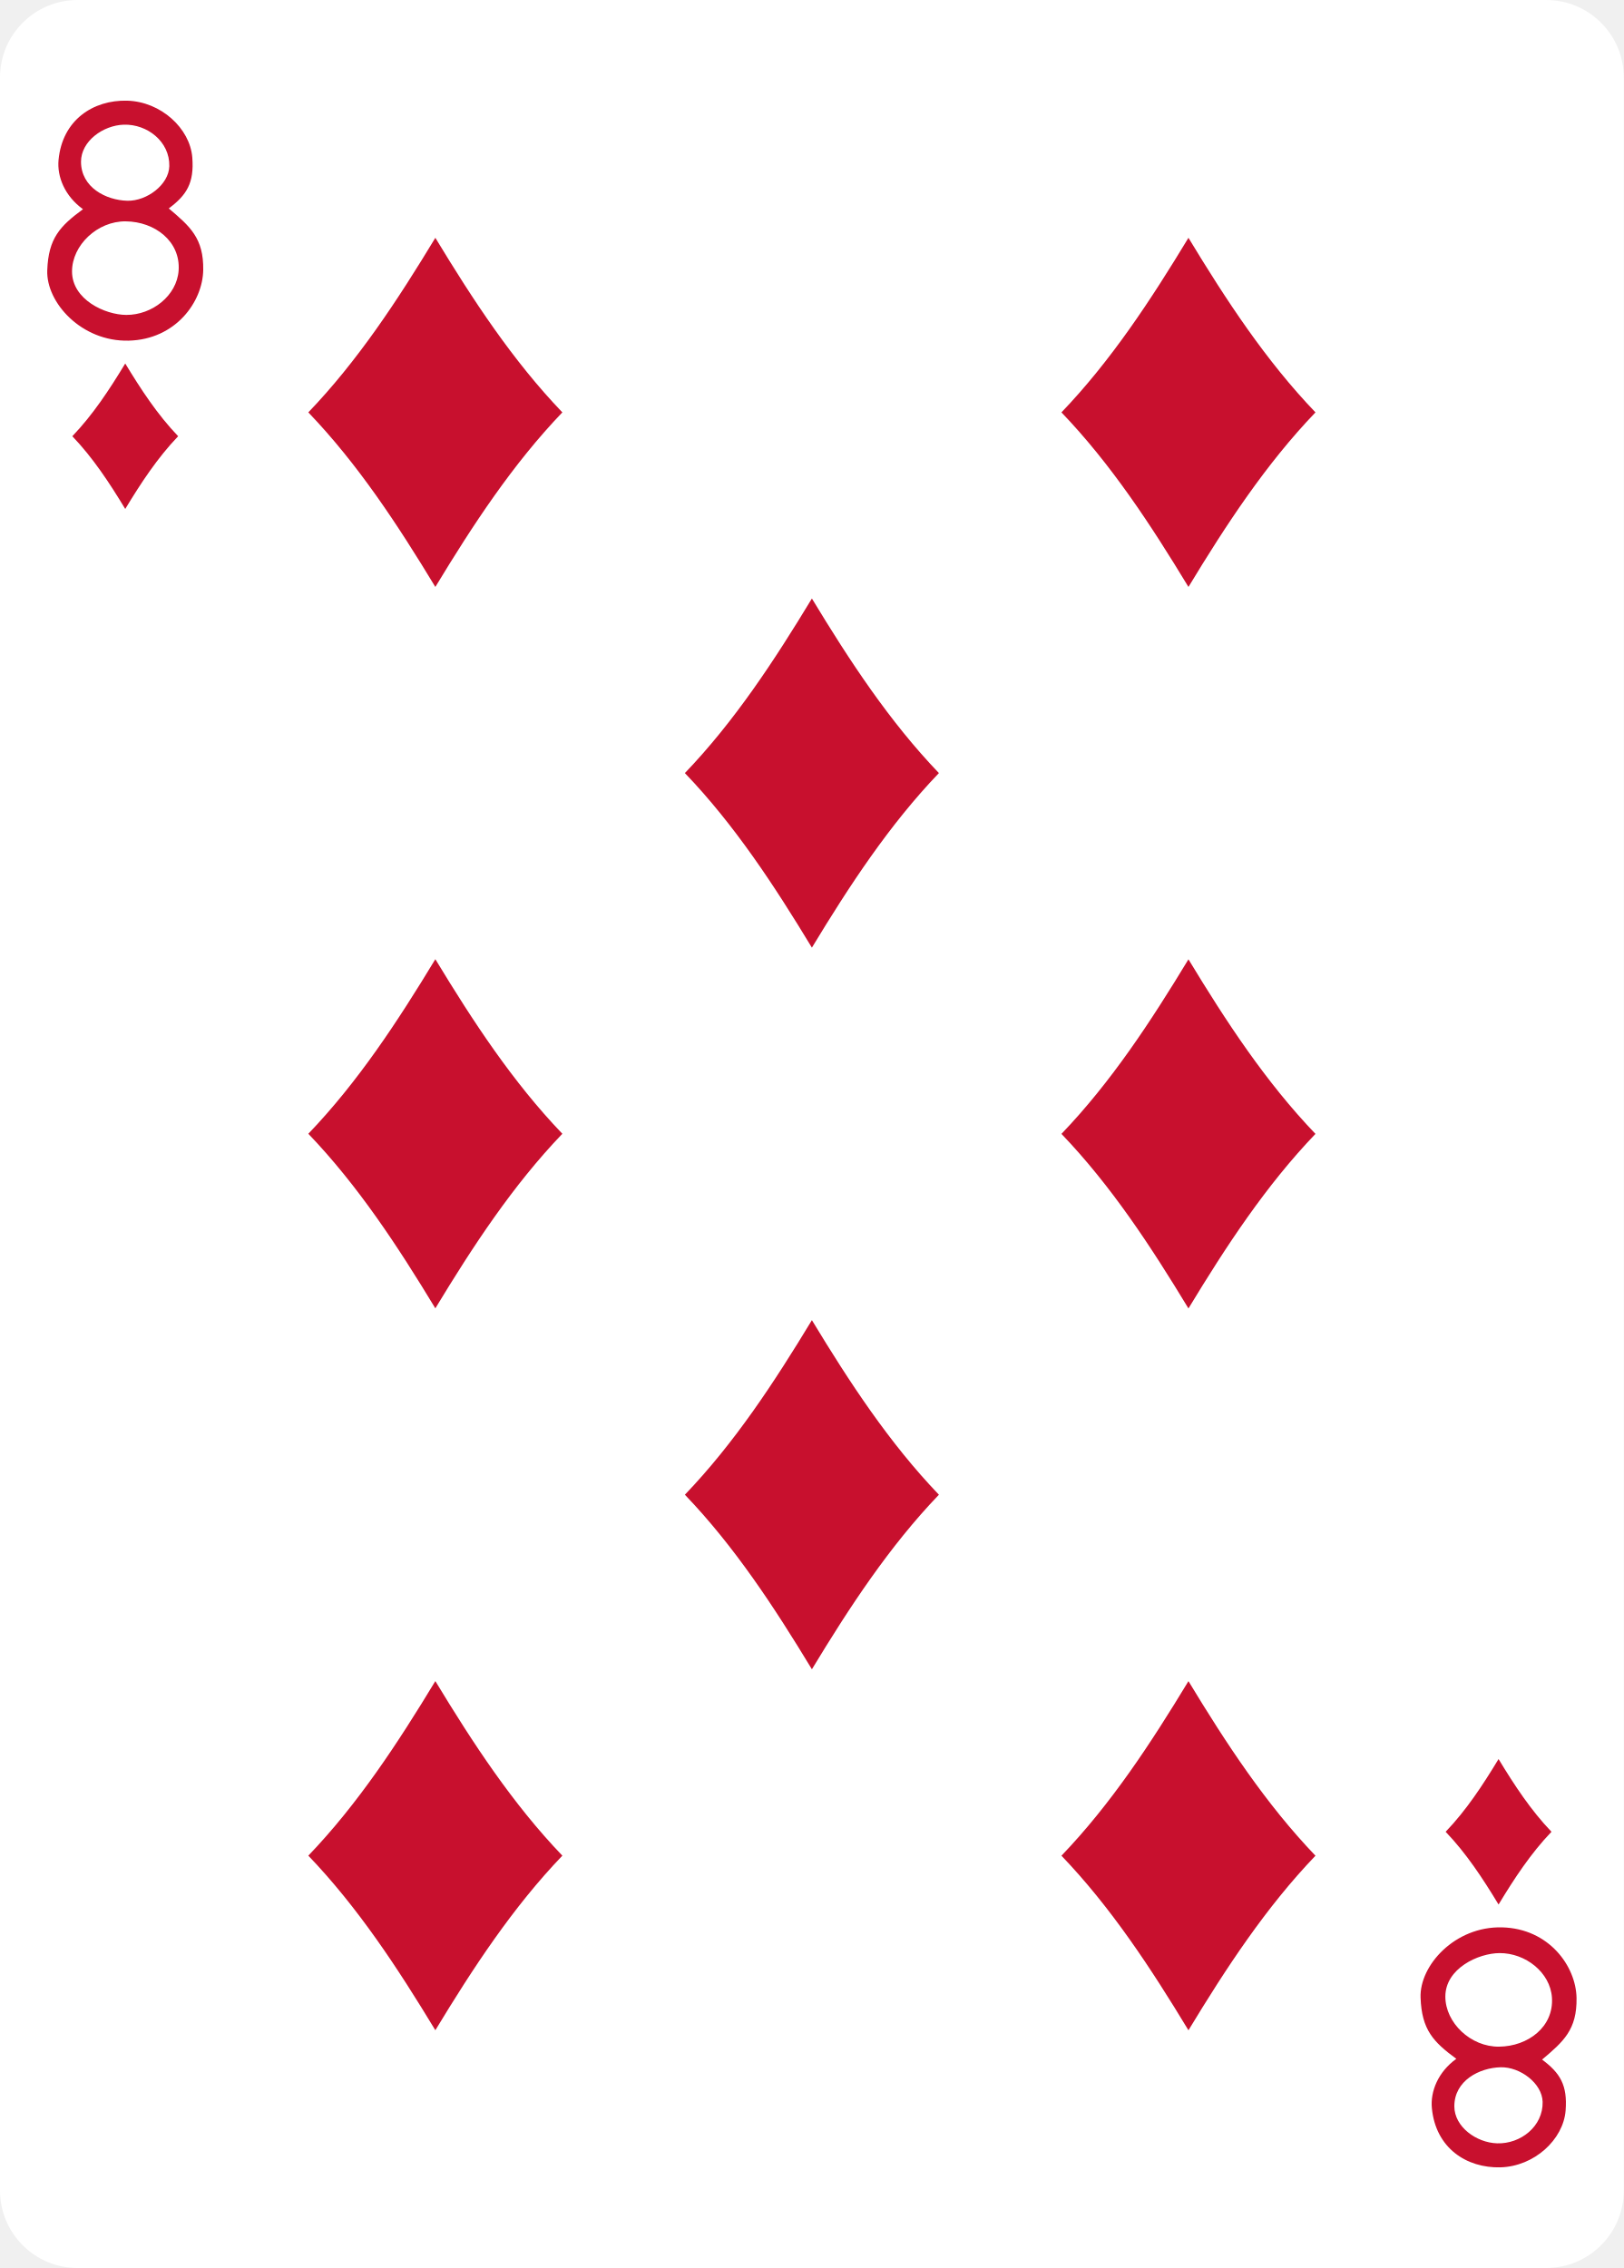
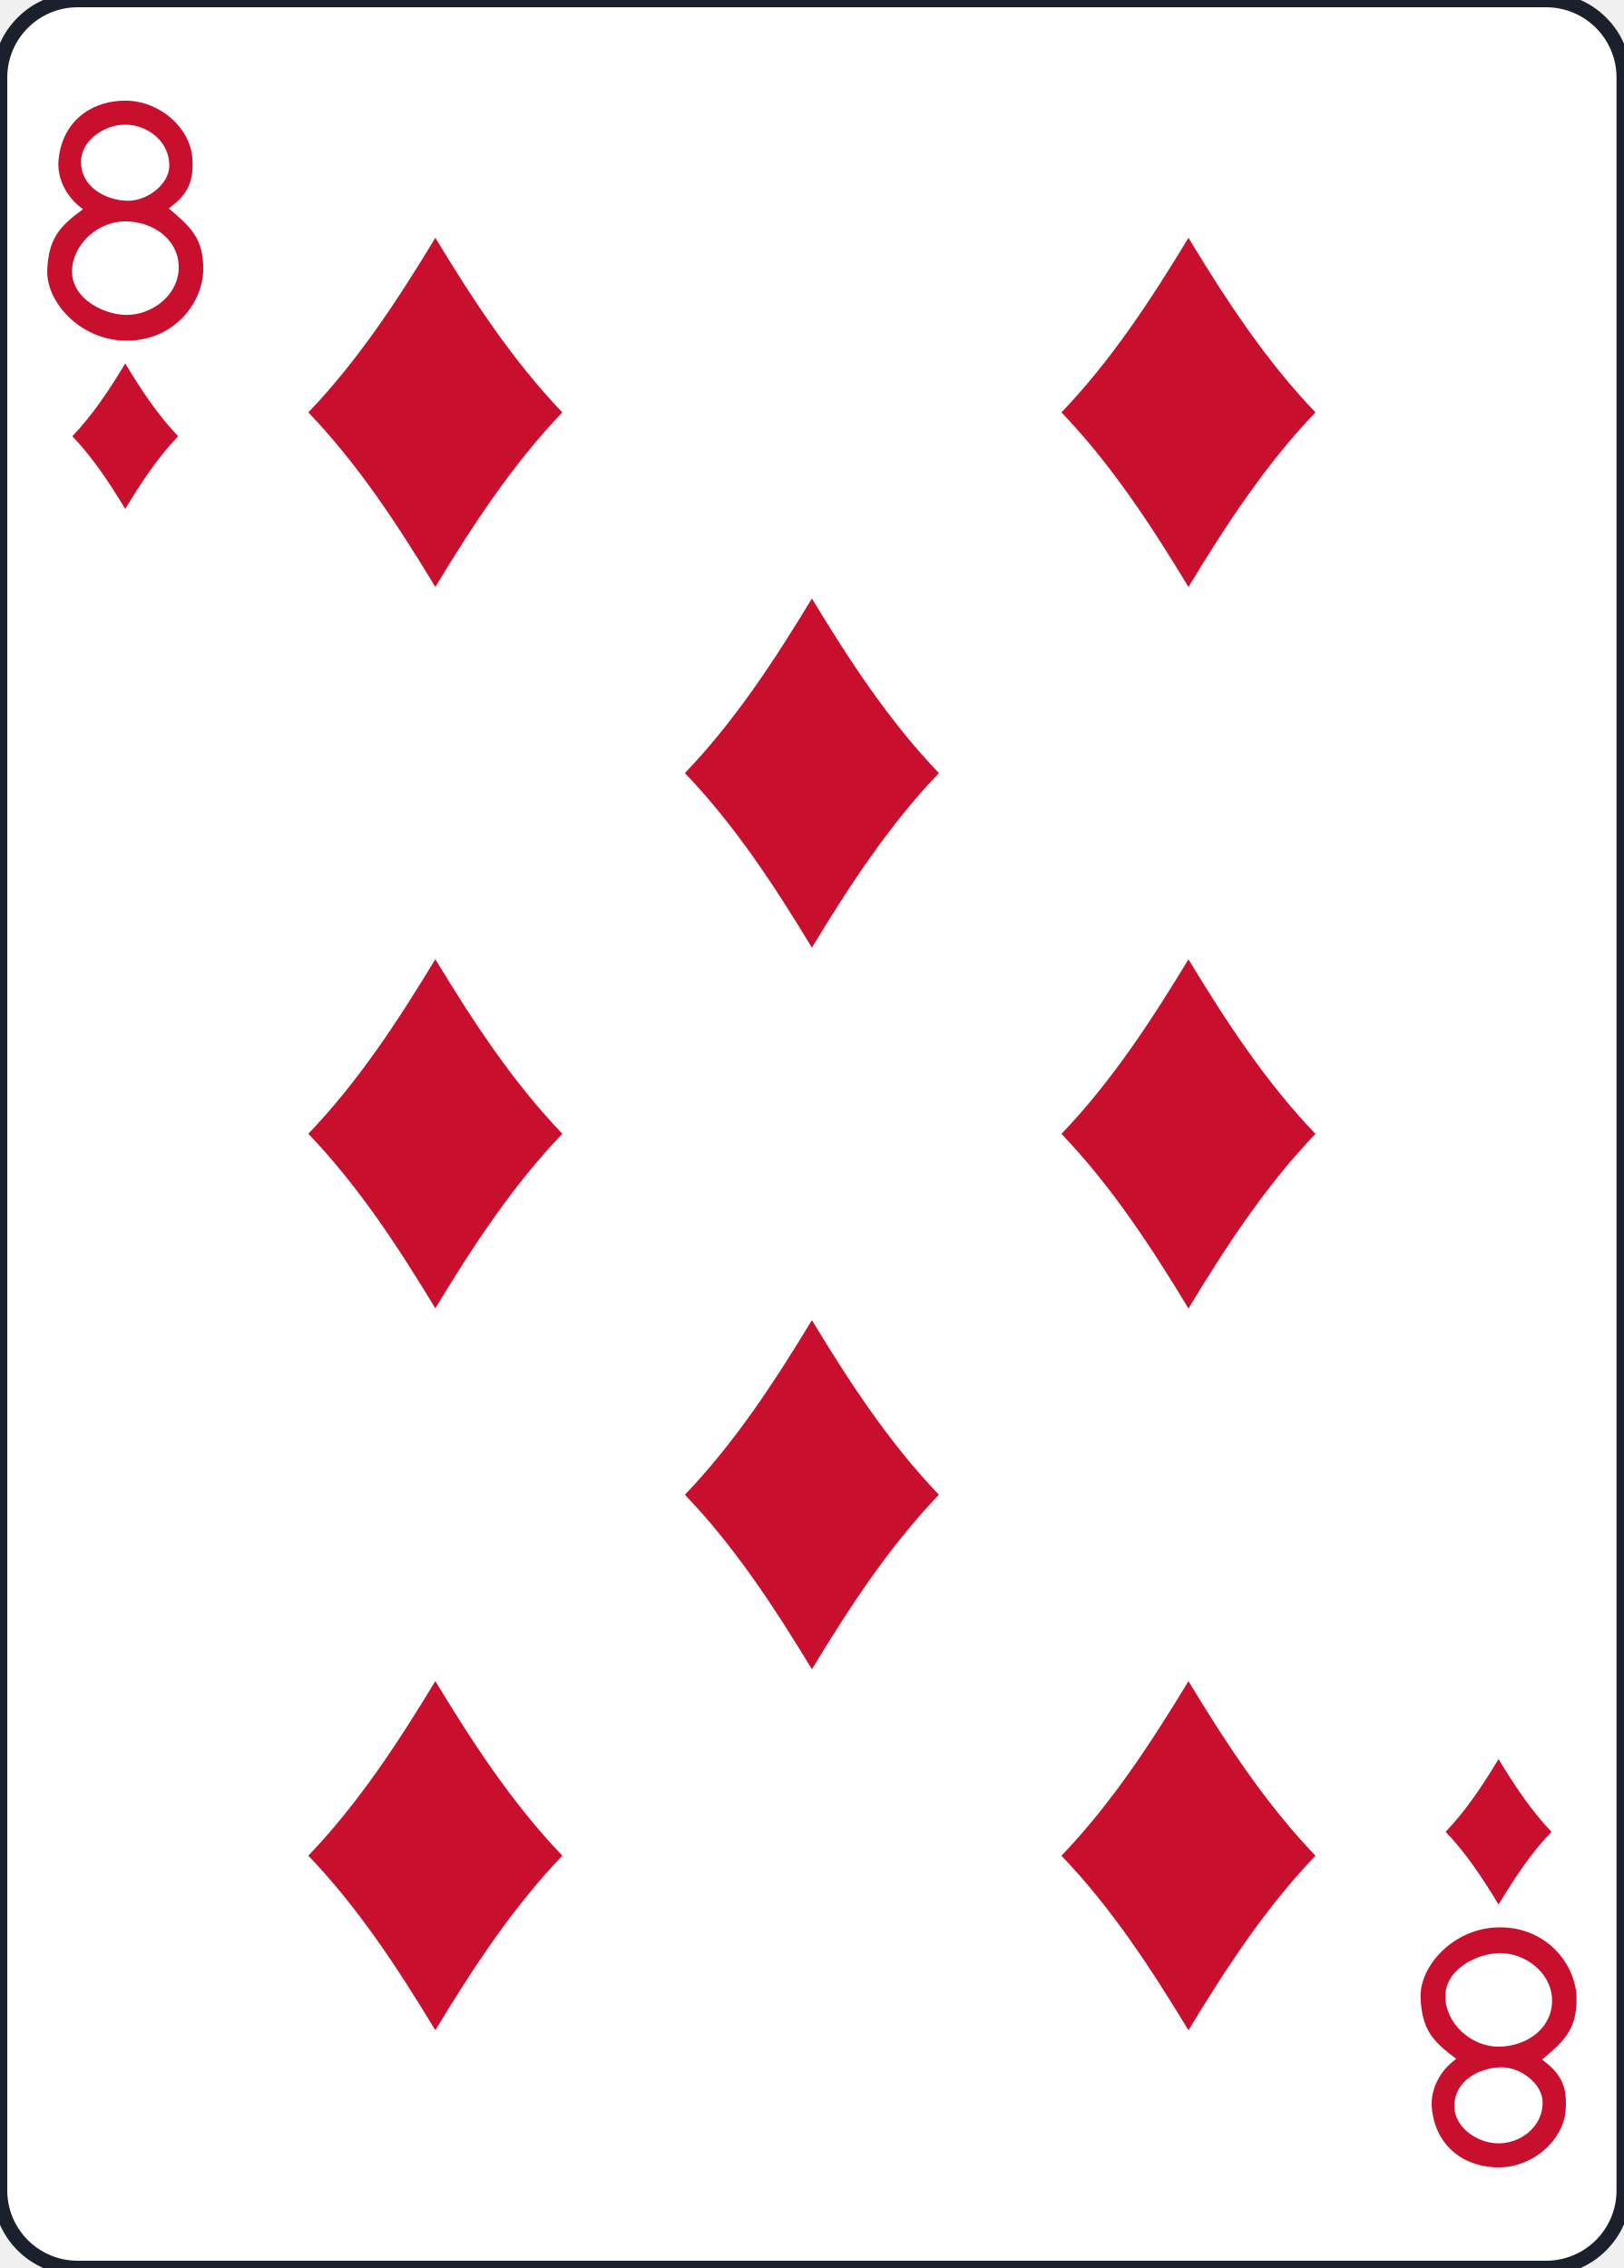
<svg xmlns="http://www.w3.org/2000/svg" width="63mm" height="88mm" viewBox="0 0 238.111 332.599" version="1.1" id="svg8">
  <defs id="defs2" />
  <g id="layer1" transform="translate(-600.1726,-1075.635)">
    <g transform="matrix(1.06667,0,0,1.06667,-1866.62,1108.11)" id="DIAMOND-8">
-       <rect y="-30.445" x="2312.611" height="311.811" width="223.228" id="rect6894-2" style="display:inline;fill:#ffffff;fill-opacity:1;stroke:none;stroke-width:1.001;stroke-miterlimit:4;stroke-dasharray:none;stroke-opacity:1" rx="10.678" ry="10.664" />
+       <rect y="-30.445" x="2312.611" height="311.811" width="223.228" id="rect6894-2" style="display:inline;fill:#ffffff;fill-opacity:1;stroke:#1A202C;stroke-width:2;stroke-miterlimit:4;stroke-dasharray:none;stroke-opacity:1" rx="10.678" ry="10.664" />
      <path id="path6926-2" d="m 2329.828,39.528 c -2.161,-3.569 -4.434,-7.037 -7.275,-10 2.841,-2.963 5.114,-6.431 7.275,-10 2.161,3.569 4.434,7.037 7.275,10 -2.841,2.963 -5.115,6.431 -7.275,10 z" style="display:inline;opacity:1;fill:#c8102e;fill-opacity:1" />
      <path id="path6928-9" d="m 2475.992,50.25 c -5.186,-8.565 -10.643,-16.889 -17.461,-24 6.818,-7.111 12.275,-15.435 17.461,-24 5.186,8.565 10.643,16.889 17.461,24 -6.818,7.111 -12.275,15.435 -17.461,24 z" style="display:inline;opacity:1;fill:#c8102e;fill-opacity:1" />
      <path style="display:inline;opacity:1;fill:#c8102e;fill-opacity:1" d="m 2518.623,231.393 c -2.161,-3.569 -4.434,-7.037 -7.275,-10 2.841,-2.963 5.114,-6.431 7.275,-10 2.161,3.569 4.434,7.037 7.275,10 -2.841,2.963 -5.115,6.431 -7.275,10 z" id="path6930-6" />
      <path id="path6932-2" d="m 2372.459,50.25 c -5.186,-8.565 -10.643,-16.889 -17.461,-24 6.818,-7.111 12.275,-15.435 17.461,-24 5.186,8.565 10.643,16.889 17.461,24 -6.818,7.111 -12.275,15.435 -17.461,24 z" style="display:inline;opacity:1;fill:#c8102e;fill-opacity:1" />
      <path style="display:inline;opacity:1;fill:#c8102e;fill-opacity:1" d="m 2424.225,99.839 c -5.186,-8.565 -10.643,-16.889 -17.461,-24 6.818,-7.111 12.275,-15.435 17.461,-24 5.186,8.565 10.643,16.889 17.461,24 -6.818,7.111 -12.275,15.435 -17.461,24 z" id="path6938-4" />
      <path id="path6942-4" d="m 2372.459,149.428 c -5.186,-8.565 -10.643,-16.889 -17.461,-24 6.818,-7.111 12.275,-15.435 17.461,-24 5.186,8.565 10.643,16.889 17.461,24 -6.818,7.111 -12.275,15.435 -17.461,24 z" style="display:inline;opacity:1;fill:#c8102e;fill-opacity:1" />
      <path id="path6944-9" d="m 2475.992,149.444 c -5.186,-8.565 -10.643,-16.889 -17.461,-24 6.818,-7.111 12.275,-15.435 17.461,-24 5.186,8.565 10.643,16.889 17.461,24 -6.818,7.111 -12.275,15.435 -17.461,24 z" style="display:inline;opacity:1;fill:#c8102e;fill-opacity:1" />
      <path style="display:inline;opacity:1;fill:#c8102e;fill-opacity:1" d="m 2372.459,248.676 c -5.186,-8.565 -10.643,-16.889 -17.461,-24 6.818,-7.111 12.275,-15.435 17.461,-24 5.186,8.565 10.643,16.889 17.461,24 -6.818,7.111 -12.275,15.435 -17.461,24 z" id="path6948-4" />
      <path style="display:inline;opacity:1;fill:#c8102e;fill-opacity:1" d="m 2475.992,248.683 c -5.186,-8.565 -10.643,-16.889 -17.461,-24 6.818,-7.111 12.275,-15.435 17.461,-24 5.186,8.565 10.643,16.889 17.461,24 -6.818,7.111 -12.275,15.435 -17.461,24 z" id="path6950-4" />
      <path id="path6956-4" d="m 2424.225,199.052 c -5.186,-8.565 -10.643,-16.889 -17.461,-24 6.818,-7.111 12.275,-15.435 17.461,-24 5.186,8.565 10.643,16.889 17.461,24 -6.818,7.111 -12.275,15.435 -17.461,24 z" style="display:inline;opacity:1;fill:#c8102e;fill-opacity:1" />
      <path d="m 2319.107,6.727 c 0.157,-4.43 1.759,-6.092 4.913,-8.41 -2.516,-1.815 -3.577,-4.49 -3.361,-6.768 0.518,-5.514 4.776,-8.271 9.423,-8.153 4.65,0.123 8.653,3.809 8.965,7.816 0.271,3.483 -0.764,5.165 -3.235,6.997 2.933,2.476 4.806,4.103 4.737,8.466 -0.069,4.363 -3.781,9.555 -10.251,9.714 -6.47,0.158 -11.351,-5.233 -11.191,-9.663 z m 18.06,0.016 c 0.276,-4.011 -3.269,-6.716 -7.272,-6.756 -3.897,-0.042 -7.382,3.284 -7.382,6.885 0,3.867 4.535,5.969 7.463,5.978 3.56,0.016 6.95,-2.654 7.191,-6.107 z m -1.281,-14.348 c 0.076,-3.374 -3.038,-5.796 -6.252,-5.699 -2.858,0.088 -5.881,2.267 -5.886,5.09 0,3.534 3.441,5.3 6.378,5.368 2.667,0.06 5.699,-2.207 5.76,-4.759 z m 0,0" id="path27-00-7-8-6" style="opacity:1;fill:#c8102e;fill-opacity:1" />
      <path d="m 2507.902,244.195 c 0.157,4.43 1.759,6.092 4.913,8.41 -2.516,1.815 -3.577,4.49 -3.361,6.768 0.518,5.514 4.776,8.271 9.423,8.153 4.65,-0.123 8.653,-3.809 8.965,-7.816 0.271,-3.483 -0.764,-5.165 -3.235,-6.997 2.933,-2.476 4.806,-4.103 4.737,-8.466 -0.069,-4.363 -3.781,-9.556 -10.251,-9.714 -6.47,-0.159 -11.351,5.233 -11.191,9.663 z m 18.06,-0.016 c 0.276,4.011 -3.269,6.716 -7.272,6.756 -3.897,0.042 -7.382,-3.284 -7.382,-6.885 0,-3.867 4.535,-5.969 7.463,-5.978 3.56,-0.016 6.95,2.654 7.191,6.107 z m -1.281,14.348 c 0.076,3.374 -3.038,5.796 -6.252,5.699 -2.858,-0.088 -5.881,-2.267 -5.886,-5.09 0,-3.534 3.441,-5.3 6.378,-5.368 2.667,-0.06 5.699,2.207 5.76,4.759 z m 0,0" id="path27-0-1-9-8" style="opacity:1;fill:#c8102e;fill-opacity:1" />
    </g>
  </g>
  <g id="g862-0" transform="translate(-323.5659,122.7626)">
-     <rect style="opacity:1;vector-effect:none;fill:#006614;fill-opacity:1;stroke:none;stroke-width:1.748;stroke-linecap:butt;stroke-linejoin:miter;stroke-miterlimit:4;stroke-dasharray:none;stroke-dashoffset:0;stroke-opacity:1" id="rect22845-2-8" width="1659.913" height="794.398" x="-356.473" y="-1029.682" rx="144.482" ry="124.682" />
-     <text id="text5630-0-9" y="-935.813" x="472.194" style="font-style:normal;font-variant:normal;font-weight:normal;font-stretch:normal;font-size:42.667px;line-height:125%;font-family:Carlito;-inkscape-font-specification:'Carlito, Normal';text-align:center;letter-spacing:0px;word-spacing:0px;writing-mode:lr-tb;text-anchor:middle;fill:#ffffff;fill-opacity:1;stroke:none;stroke-width:1.067px;stroke-linecap:butt;stroke-linejoin:miter;stroke-opacity:1" xml:space="preserve">
+     <rect style="opacity:1;vector-effect:none;fill:#006614;fill-opacity:1;stroke:#1A202C;stroke-width:1.748;stroke-linecap:butt;stroke-linejoin:miter;stroke-miterlimit:4;stroke-dasharray:none;stroke-dashoffset:0;stroke-opacity:1" id="rect22845-2-8" width="1659.913" height="794.398" x="-356.473" y="-1029.682" rx="144.482" ry="124.682" />
+     <text id="text5630-0-9" y="-935.813" x="472.194" style="font-style:normal;font-variant:normal;font-weight:normal;font-stretch:normal;font-size:42.667px;line-height:125%;font-family:Carlito;-inkscape-font-specification:'Carlito, Normal';text-align:center;letter-spacing:0px;word-spacing:0px;writing-mode:lr-tb;text-anchor:middle;fill:#ffffff;fill-opacity:1;stroke:#1A202C;stroke-width:1.067px;stroke-linecap:butt;stroke-linejoin:miter;stroke-opacity:1" xml:space="preserve">
      <tspan style="font-style:normal;font-variant:normal;font-weight:normal;font-stretch:normal;font-size:48px;line-height:125%;font-family:Carlito;-inkscape-font-specification:'Carlito, Normal';text-align:center;writing-mode:lr-tb;text-anchor:middle;fill:#ffffff;fill-opacity:1;stroke-width:1.067px" id="tspan4923-1" y="-935.813" x="472.194">Single Playing Card from:</tspan>
      <tspan style="font-style:normal;font-variant:normal;font-weight:normal;font-stretch:normal;font-size:48px;line-height:125%;font-family:Carlito;-inkscape-font-specification:'Carlito, Normal';text-align:center;writing-mode:lr-tb;text-anchor:middle;fill:#ffffff;fill-opacity:1;stroke-width:1.067px" id="tspan5035-8" y="-875.813" x="472.194">Standard Edition - Color Set - Bordered </tspan>
      <tspan y="-820.48" x="472.194" id="tspan12311-7" />
      <tspan style="font-style:normal;font-variant:normal;font-weight:normal;font-stretch:normal;font-size:48px;line-height:125%;font-family:Carlito;-inkscape-font-specification:'Carlito, Normal';text-align:center;writing-mode:lr-tb;text-anchor:middle;fill:#ffaaaa;fill-opacity:1;stroke-width:1.067px" id="tspan4927-1" y="-762.48" x="472.194">Copyright 2011, 2020 - Chris Aguilar - conjurenation@gmail.com</tspan>
      <tspan id="tspan12344-3" y="-707.147" x="472.194" />
      <tspan style="font-style:normal;font-variant:normal;font-weight:normal;font-stretch:normal;font-size:48px;line-height:125%;font-family:Carlito;-inkscape-font-specification:'Carlito, Normal';text-align:center;writing-mode:lr-tb;text-anchor:middle;fill:#ffffff;fill-opacity:1;stroke-width:1.067px" id="tspan4931-2" y="-649.147" x="472.194">https://totalnonsense.com/open-source-vector-playing-cards/</tspan>
      <tspan id="tspan4929-3" y="-593.813" x="472.194" />
      <tspan style="font-style:normal;font-variant:normal;font-weight:normal;font-stretch:normal;font-size:48px;line-height:125%;font-family:Carlito;-inkscape-font-specification:'Carlito, Normal';text-align:center;writing-mode:lr-tb;text-anchor:middle;fill:#ffaaaa;fill-opacity:1;stroke-width:1.067px" id="tspan4919-5" y="-535.813" x="472.194">Licensed under:</tspan>
      <tspan id="tspan1594-5-6" style="font-style:normal;font-variant:normal;font-weight:normal;font-stretch:normal;font-size:48px;line-height:125%;font-family:Carlito;-inkscape-font-specification:'Carlito, Normal';text-align:center;writing-mode:lr-tb;text-anchor:middle;fill:#ffaaaa;fill-opacity:1;stroke-width:1.067px" y="-475.813" x="472.194">LGPL 3.0</tspan>
      <tspan style="font-style:normal;font-variant:normal;font-weight:normal;font-stretch:normal;font-size:48px;line-height:125%;font-family:Carlito;-inkscape-font-specification:'Carlito, Normal';text-align:center;writing-mode:lr-tb;text-anchor:middle;fill:#ffaaaa;fill-opacity:1;stroke-width:1.067px" y="-415.813" x="472.194" id="tspan12253-3-1">https://www.gnu.org/licenses/lgpl-3.0.html</tspan>
      <tspan id="tspan5031-6" y="-360.48" x="472.194" />
      <tspan style="font-style:normal;font-variant:normal;font-weight:normal;font-stretch:normal;font-size:48px;line-height:125%;font-family:Carlito;-inkscape-font-specification:'Carlito, Normal';text-align:center;writing-mode:lr-tb;text-anchor:middle;fill:#ffffff;fill-opacity:1;stroke-width:1.067px" id="tspan5033-1" y="-302.48" x="472.194">Each Card Measures (63mm x 88mm)</tspan>
      <tspan id="tspan5634-6-0" y="-247.147" x="472.194" />
    </text>
  </g>
</svg>
